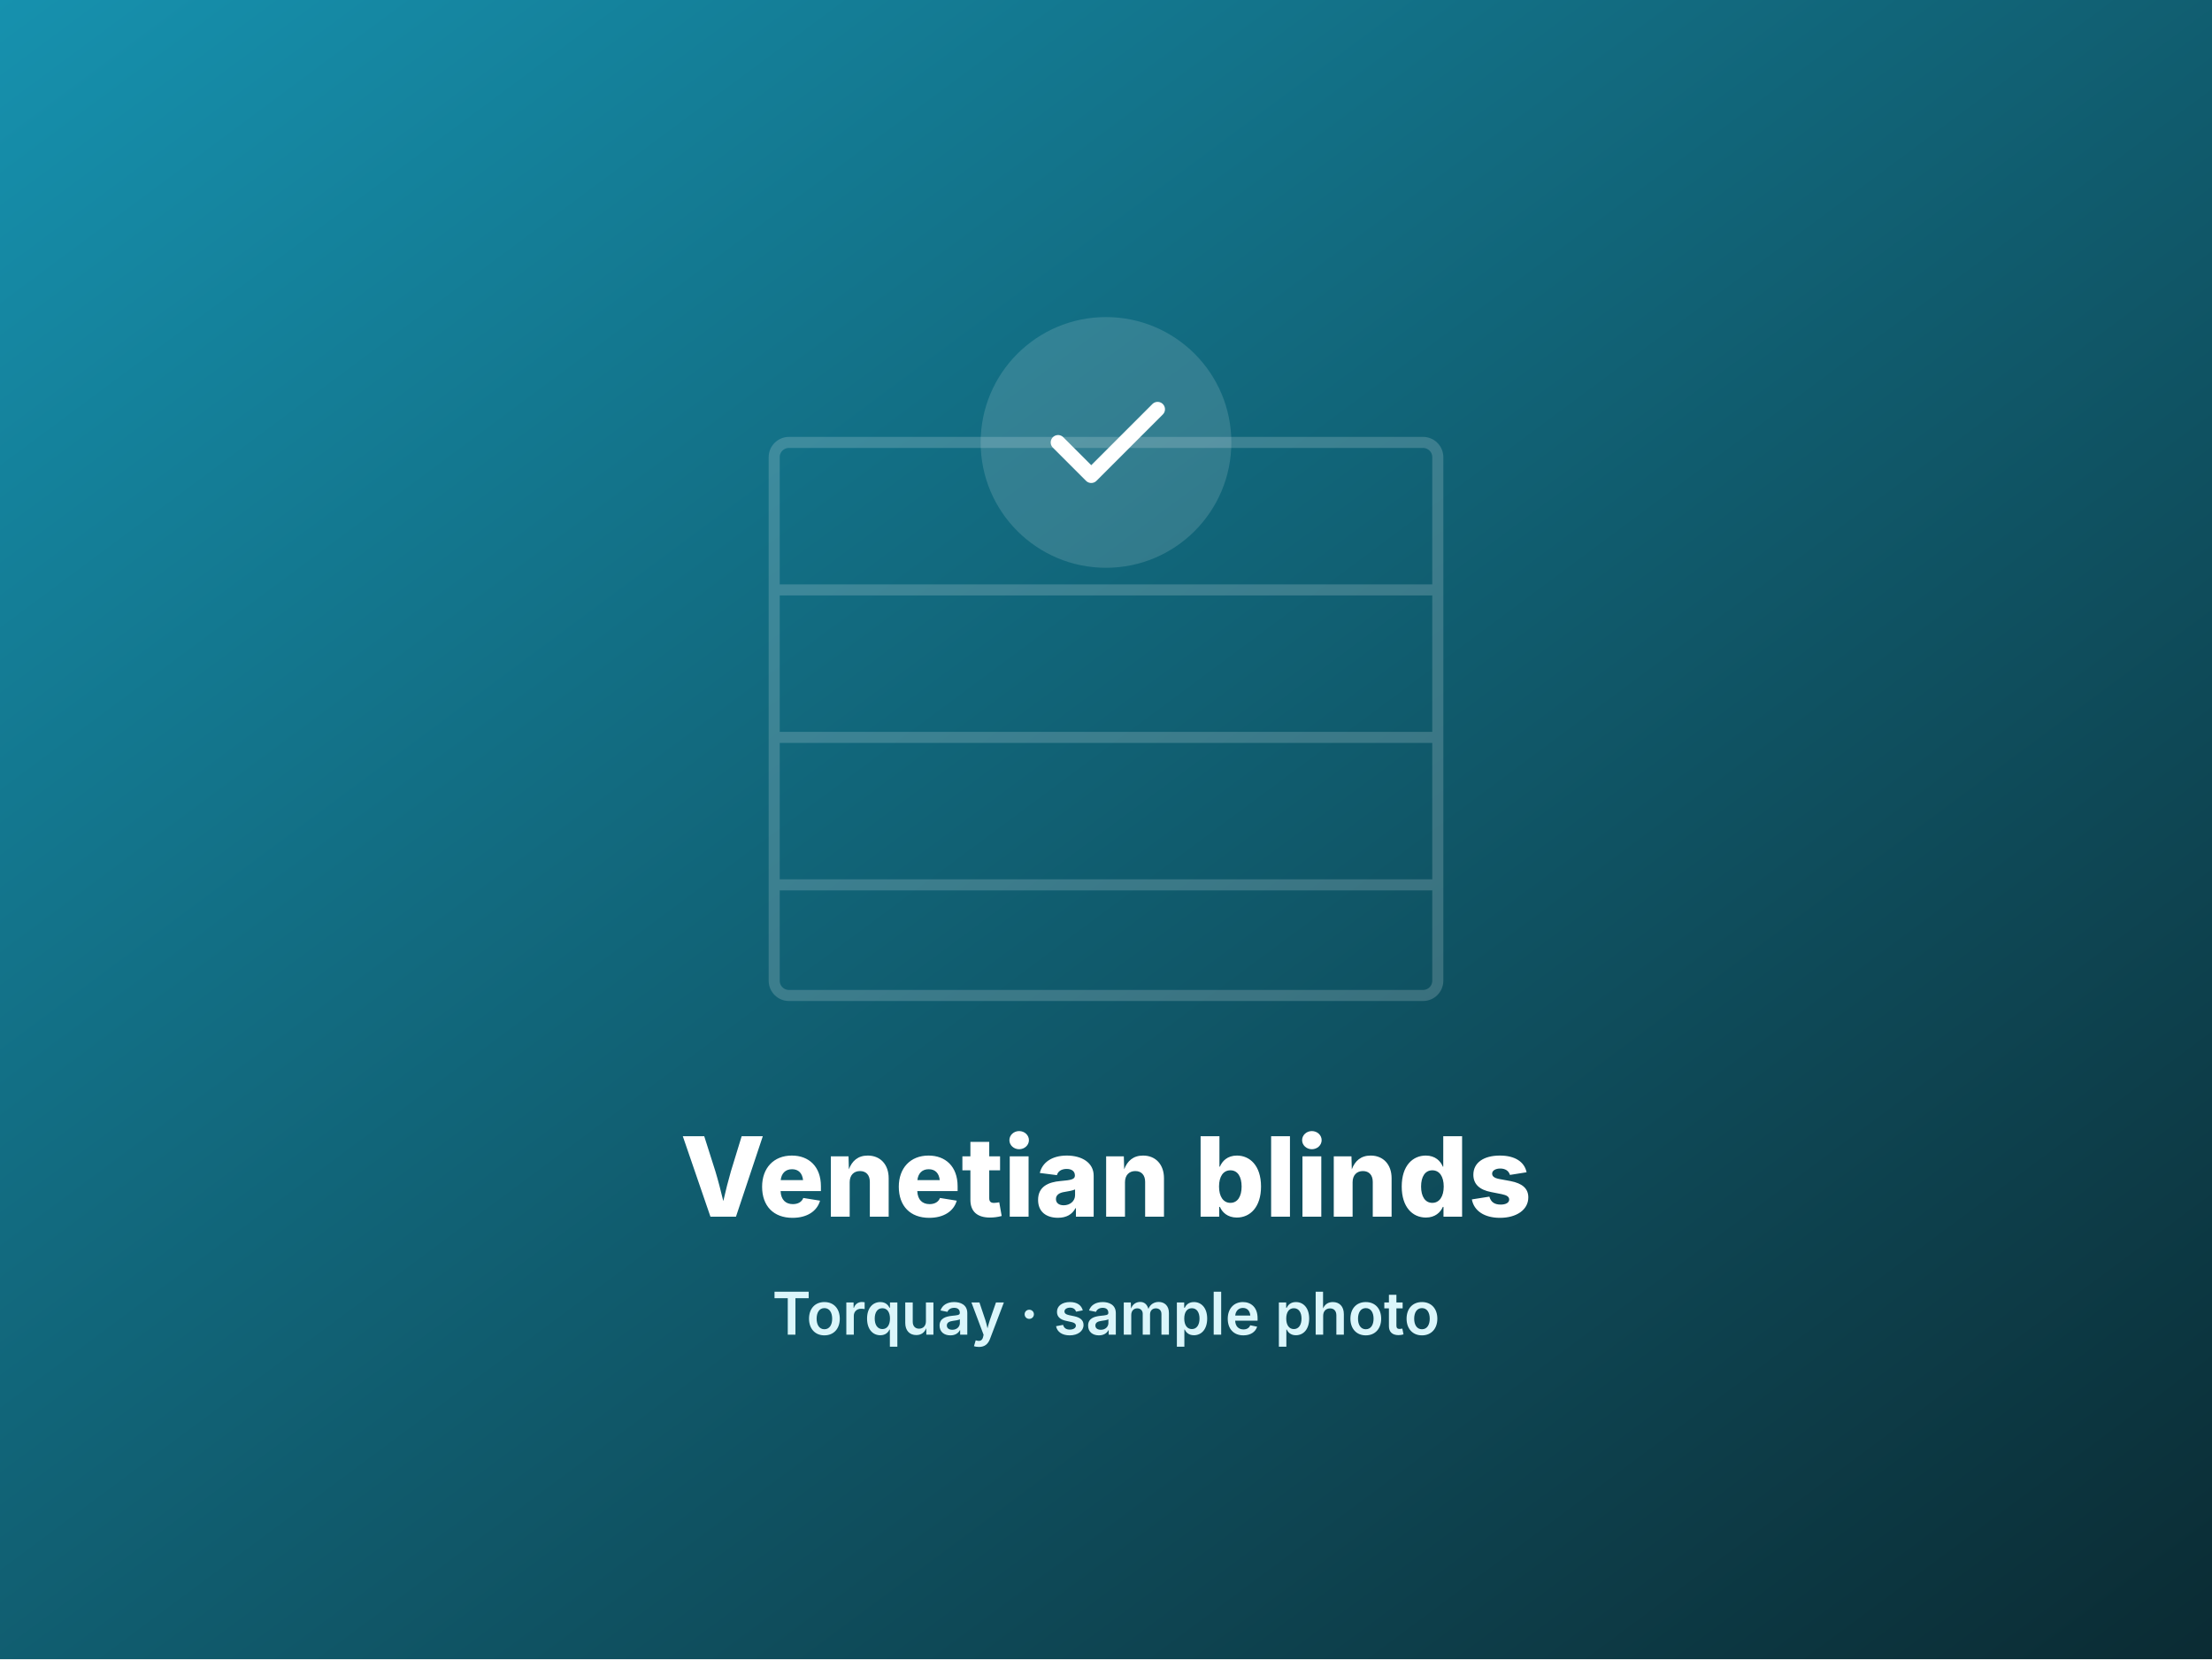
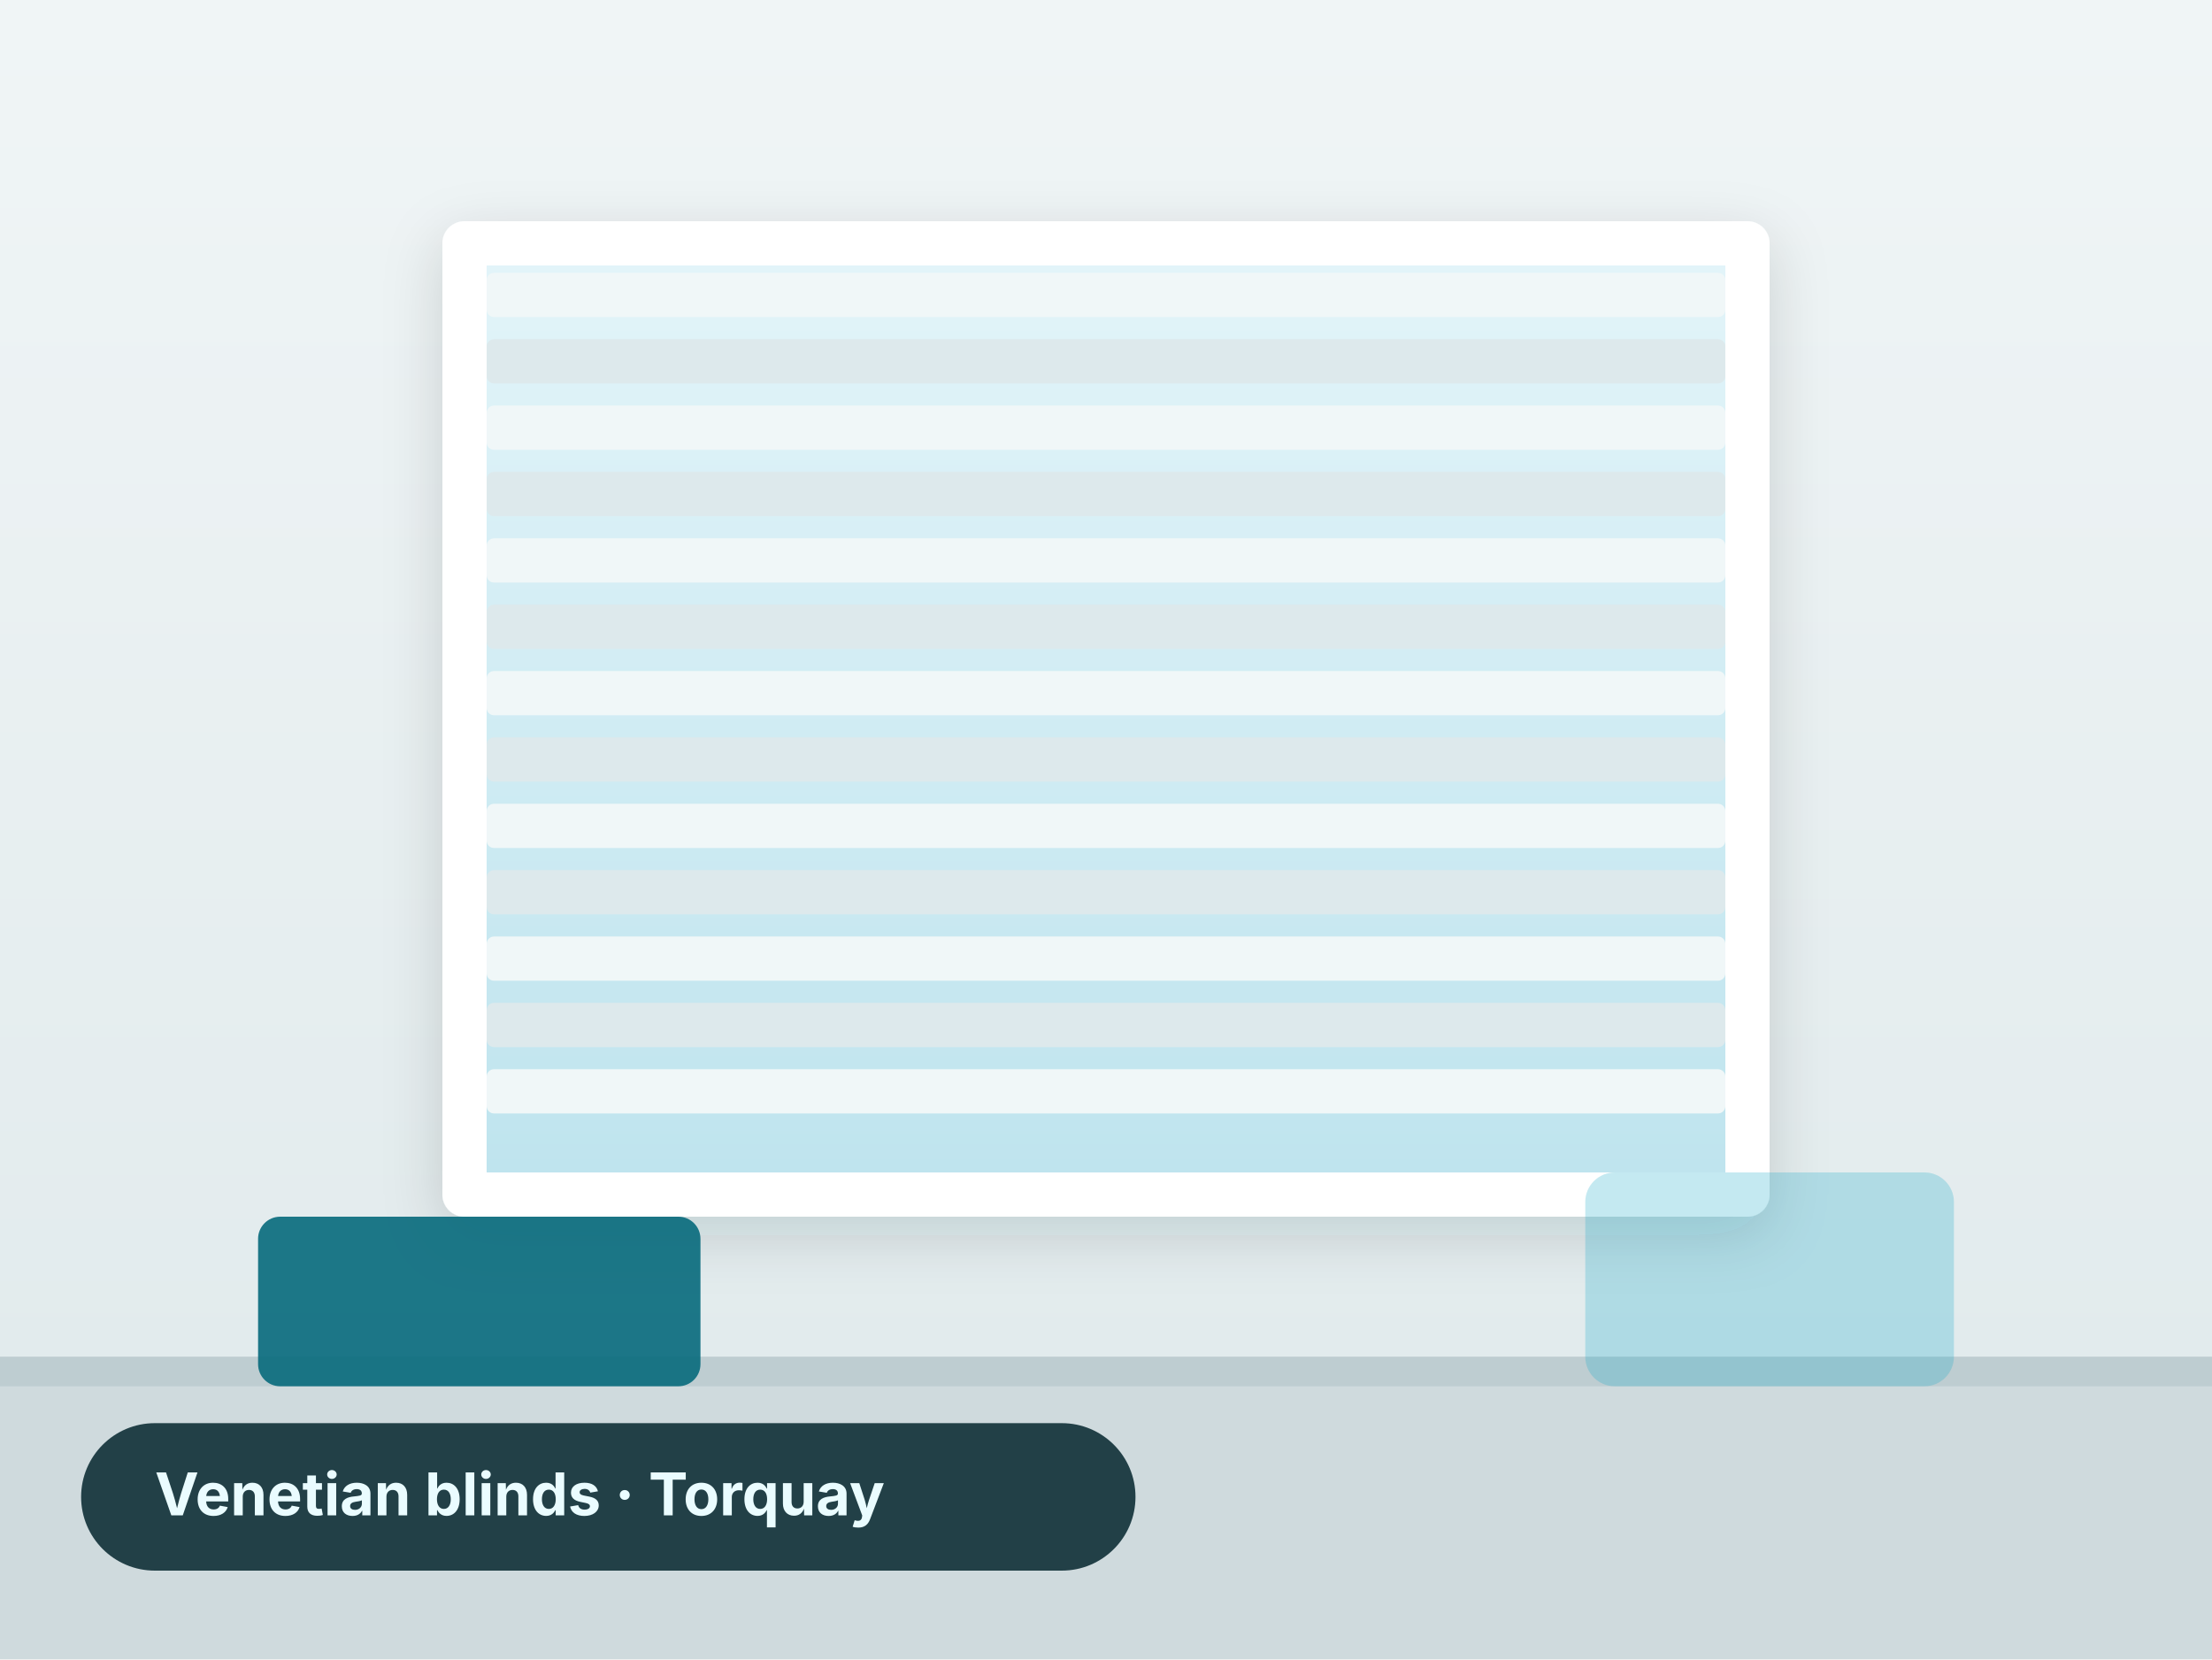
- <svg xmlns="http://www.w3.org/2000/svg" viewBox="0 0 600 450" width="600" height="450" role="img" aria-label="Venetian blinds in Torquay — sample photo">
+ <svg xmlns="http://www.w3.org/2000/svg" viewBox="0 0 600 450" width="600" height="450" role="img" aria-label="Venetian blinds installed in Torquay">
  <defs>
-     <linearGradient id="g4" x1="0" y1="0" x2="1" y2="1">
-       <stop offset="0" stop-color="#1691AE" />
-       <stop offset="1" stop-color="#0B2B33" />
+     <linearGradient id="wl4" x1="0" y1="0" x2="0" y2="1">
+       <stop offset="0" stop-color="#f0f5f6" />
+       <stop offset="1" stop-color="#dfe9eb" />
    </linearGradient>
+     <linearGradient id="sk4" x1="0" y1="0" x2="0" y2="1">
+       <stop offset="0" stop-color="#e2f4f9" />
+       <stop offset="1" stop-color="#bfe4ee" />
+     </linearGradient>
+     <linearGradient id="fb4" x1="0" y1="0" x2="0" y2="1">
+       <stop offset="0" stop-color="#f6fbfc" />
+       <stop offset="1" stop-color="#dcebee" />
+     </linearGradient>
+     <filter id="ds4" x="-20%" y="-20%" width="140%" height="140%">
+       <feDropShadow dx="0" dy="5" stdDeviation="8" flood-color="#0b2b33" flood-opacity="0.15" />
+     </filter>
  </defs>
-   <rect width="600" height="450" fill="url(#g4)" />
-   <g transform="translate(210,120)" fill="none" stroke="#ffffff" stroke-width="3" opacity="0.18">
-     <rect x="0" y="0" width="180" height="150" rx="4" />
-     <path d="M0 40h180M0 80h180M0 120h180" />
-   </g>
-   <circle cx="300" cy="120" r="34" fill="rgba(255,255,255,.14)" />
-   <path d="M287 120l9 9 18-18" stroke="#fff" stroke-width="4" fill="none" stroke-linecap="round" stroke-linejoin="round" />
-   <text x="300" y="330" text-anchor="middle" font-family="'Bricolage Grotesque',Inter,Arial,sans-serif" font-size="30" font-weight="800" fill="#fff">Venetian blinds</text>
-   <text x="300" y="362" text-anchor="middle" font-family="Inter,Arial,sans-serif" font-size="16" font-weight="600" fill="#dbf6fb">Torquay · sample photo</text>
+   <rect width="600" height="450" fill="url(#wl4)" />
+   <rect x="0" y="368" width="600" height="82" fill="#cfdadd" />
+   <rect x="0" y="368" width="600" height="8" fill="#becdd1" />
+   <rect x="120" y="60" width="360" height="270" rx="6" fill="#ffffff" filter="url(#ds4)" />
+   <rect x="132" y="72" width="336" height="246" fill="url(#sk4)" />
+   <rect x="132" y="74" width="336" height="12" rx="2" fill="#f0f7f8" />
+   <rect x="132" y="92" width="336" height="12" rx="2" fill="#dde9ec" />
+   <rect x="132" y="110" width="336" height="12" rx="2" fill="#f0f7f8" />
+   <rect x="132" y="128" width="336" height="12" rx="2" fill="#dde9ec" />
+   <rect x="132" y="146" width="336" height="12" rx="2" fill="#f0f7f8" />
+   <rect x="132" y="164" width="336" height="12" rx="2" fill="#dde9ec" />
+   <rect x="132" y="182" width="336" height="12" rx="2" fill="#f0f7f8" />
+   <rect x="132" y="200" width="336" height="12" rx="2" fill="#dde9ec" />
+   <rect x="132" y="218" width="336" height="12" rx="2" fill="#f0f7f8" />
+   <rect x="132" y="236" width="336" height="12" rx="2" fill="#dde9ec" />
+   <rect x="132" y="254" width="336" height="12" rx="2" fill="#f0f7f8" />
+   <rect x="132" y="272" width="336" height="12" rx="2" fill="#dde9ec" />
+   <rect x="132" y="290" width="336" height="12" rx="2" fill="#f0f7f8" />
+   <rect x="70" y="330" width="120" height="46" rx="6" fill="#0B6C7E" opacity="0.92" />
+   <rect x="430" y="318" width="100" height="58" rx="8" fill="#14A9C6" opacity="0.25" />
+   <rect x="22" y="386" width="286" height="40" rx="20" fill="#0B2B33" opacity="0.88" />
+   <text x="42" y="411" font-family="Inter,Arial,sans-serif" font-size="16" font-weight="700" fill="#eafcff">Venetian blinds · Torquay</text>
</svg>
